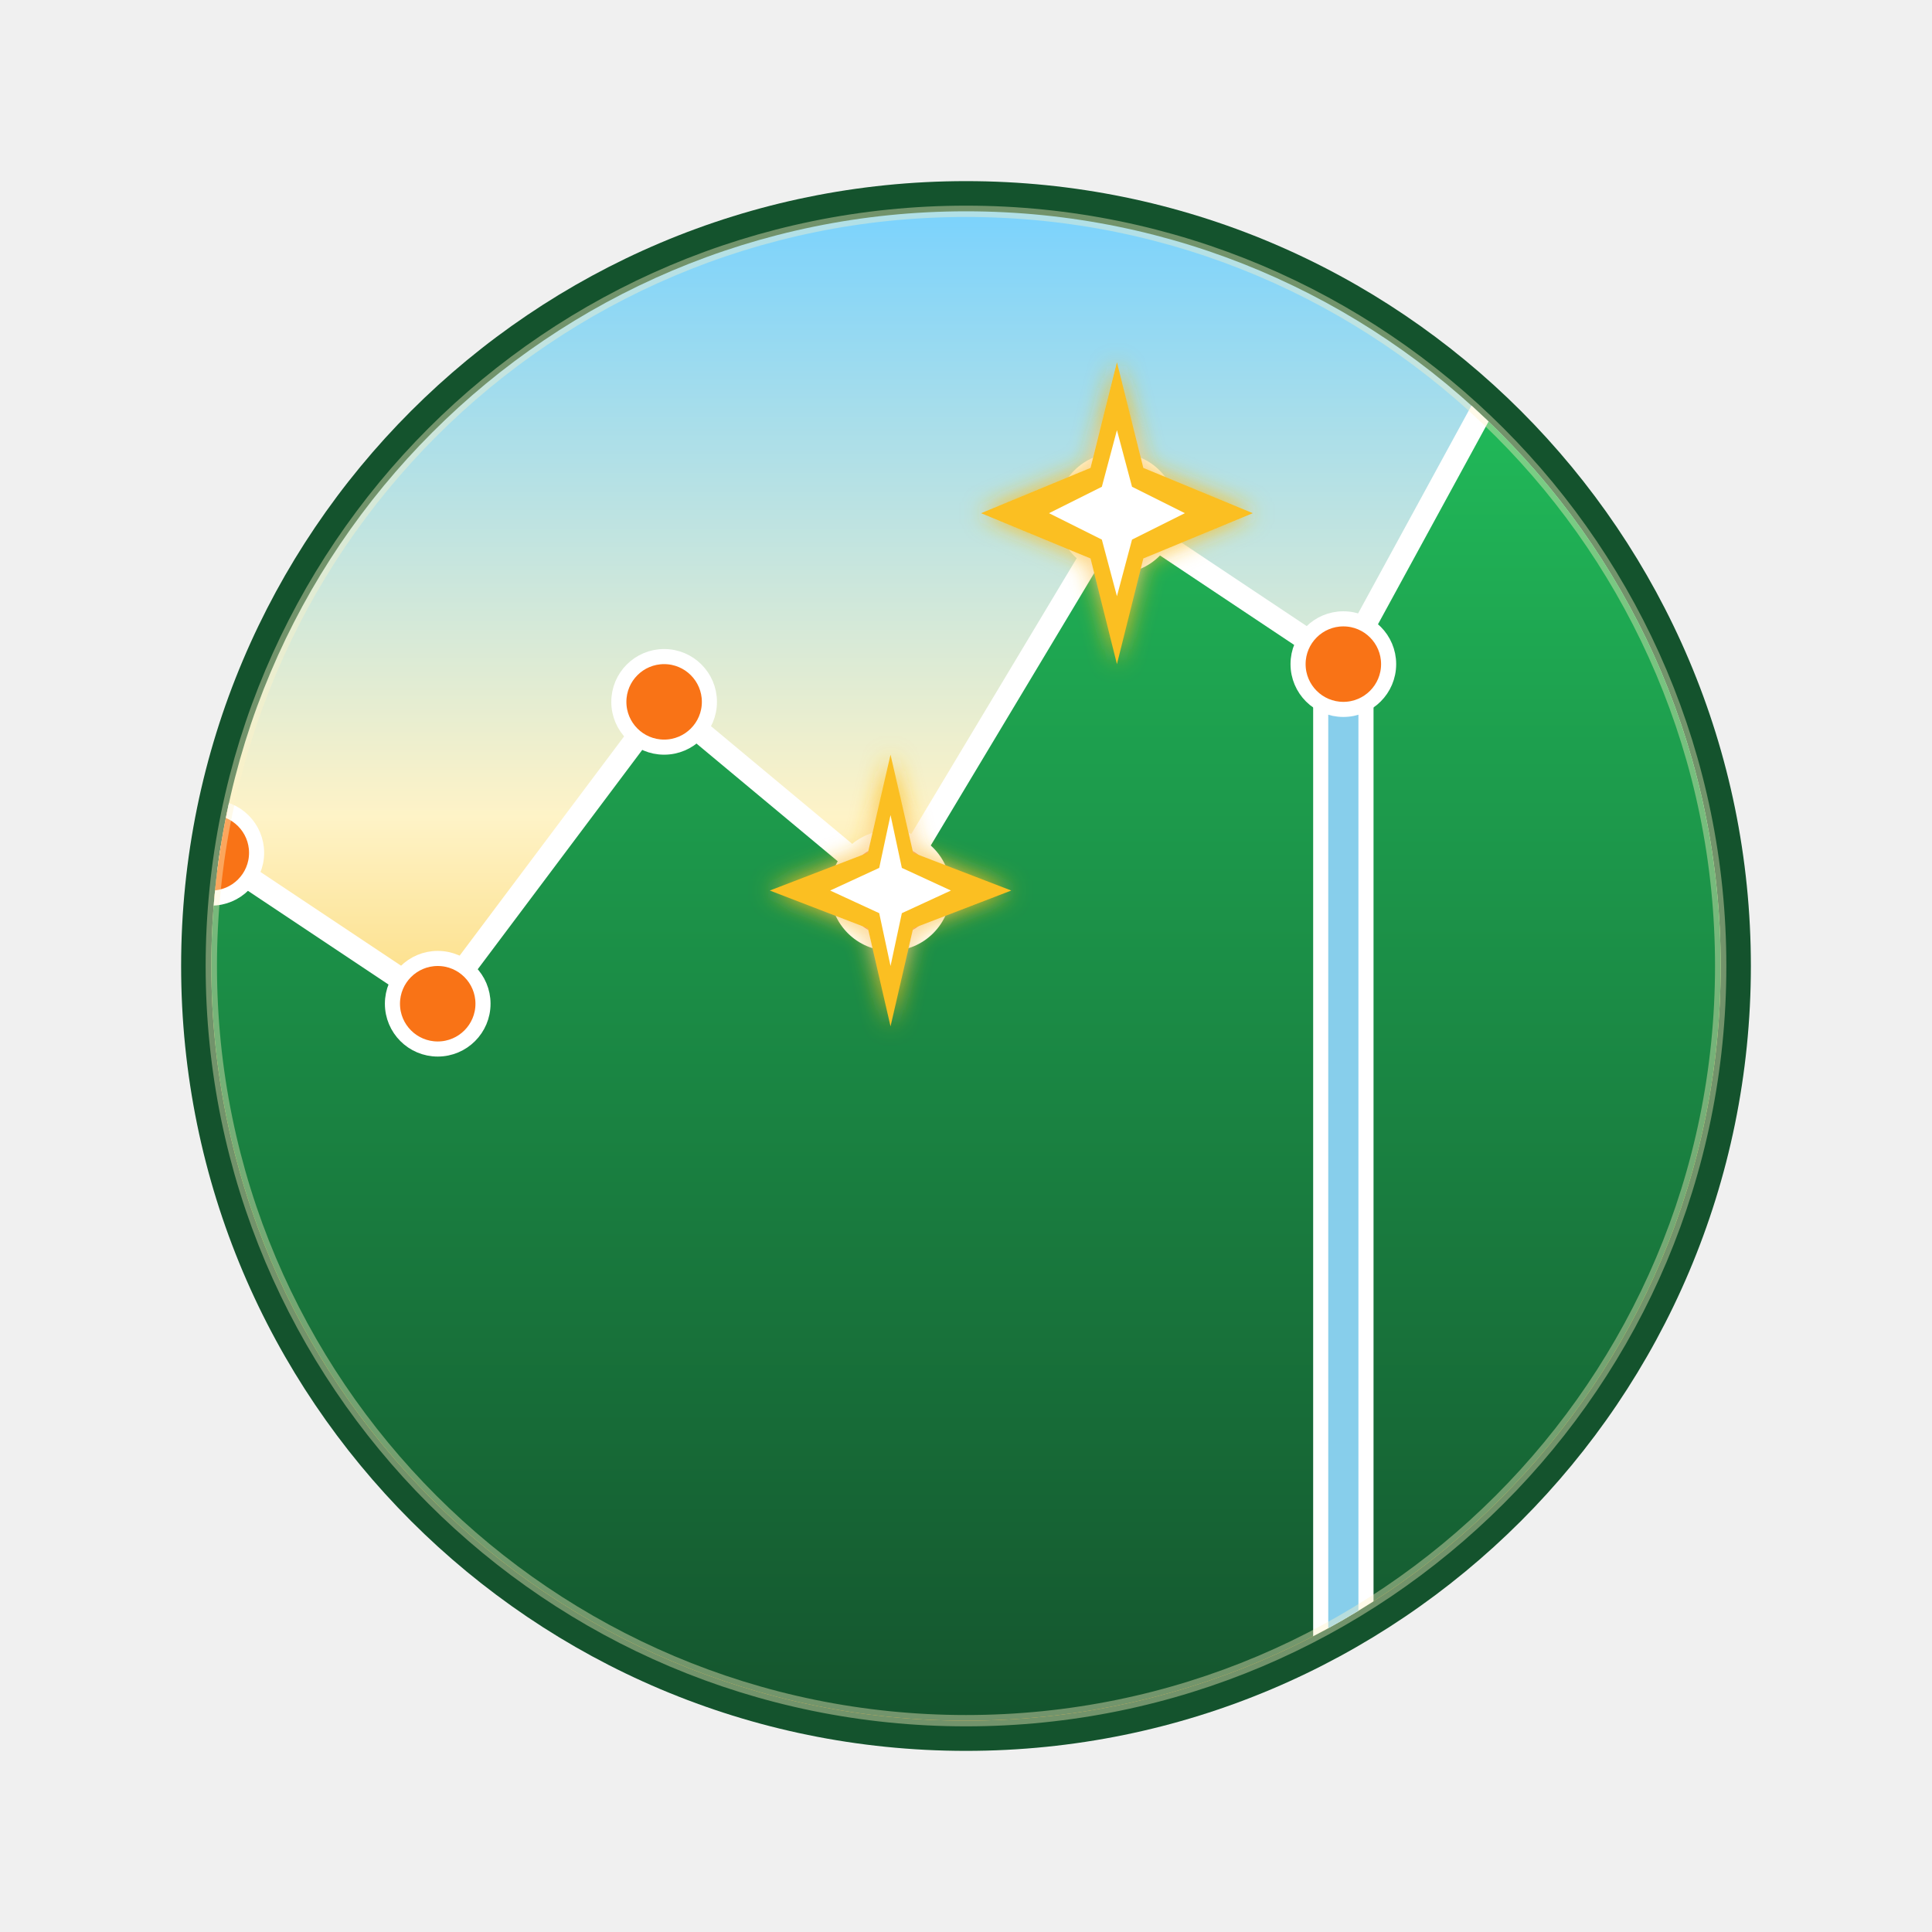
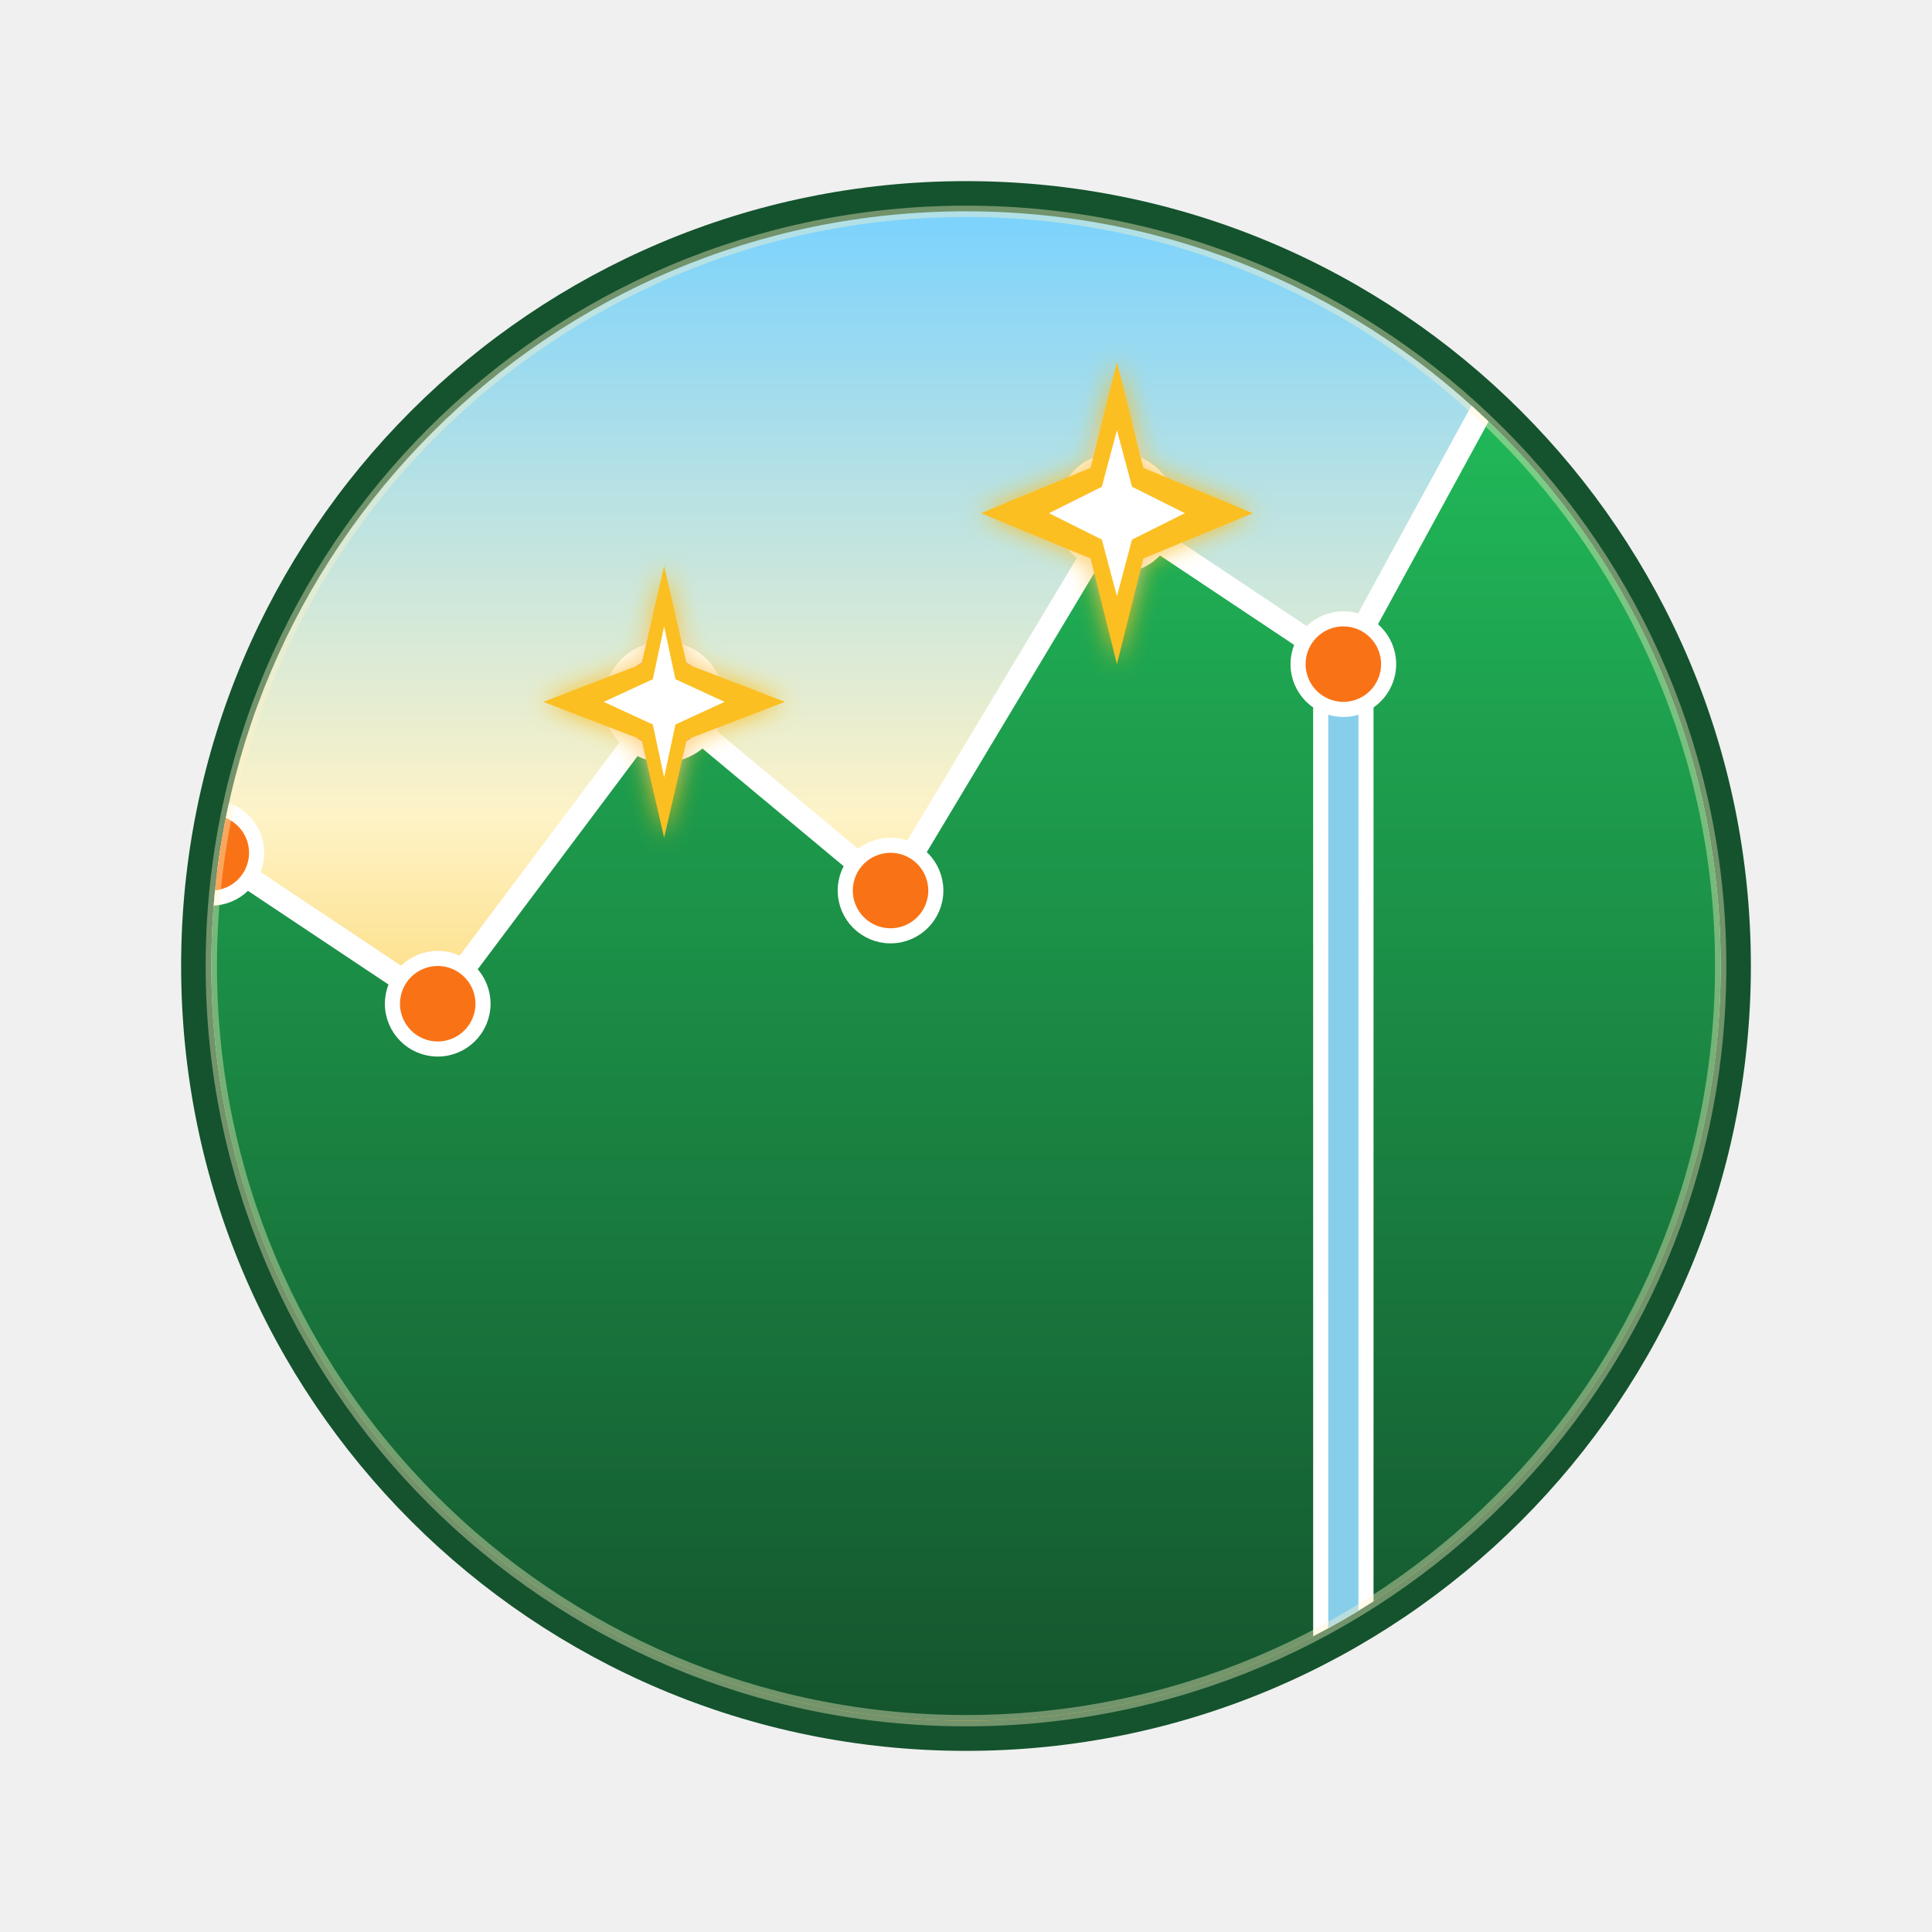
<svg xmlns="http://www.w3.org/2000/svg" viewBox="0 0 512 512">
  <defs>
    <linearGradient id="skyGradient" x1="0%" y1="0%" x2="0%" y2="100%">
      <stop offset="0%" stop-color="#7dd3fc" />
      <stop offset="40%" stop-color="#fef3c7" />
      <stop offset="70%" stop-color="#fbbf24" />
      <stop offset="100%" stop-color="#f59e0b" />
    </linearGradient>
    <linearGradient id="mountainGradient" x1="0%" y1="0%" x2="0%" y2="100%">
      <stop offset="0%" stop-color="#22c55e" />
      <stop offset="100%" stop-color="#14532d" />
    </linearGradient>
    <filter id="sparkleGlow" x="-50%" y="-50%" width="200%" height="200%">
      <feGaussianBlur stdDeviation="3" result="blur" />
      <feMerge>
        <feMergeNode in="blur" />
        <feMergeNode in="SourceGraphic" />
      </feMerge>
    </filter>
    <clipPath id="iconClip">
      <circle cx="256" cy="256" r="200" />
    </clipPath>
  </defs>
  <circle cx="256" cy="256" r="208" fill="#14532d" />
  <circle cx="256" cy="256" r="200" fill="url(#skyGradient)" />
  <ellipse cx="256" cy="304" rx="140" ry="60" fill="#fbbf24" opacity="0.4" />
  <g clip-path="url(#iconClip)">
    <path d="M56 460               L56 226               L116 266               L176 186               L236 236               L296 136               L356 176               L416 66               L456 106              L456 460 Z" fill="url(#mountainGradient)" />
    <line x1="356" y1="186" x2="356" y2="460" stroke="#ffffff" stroke-width="16" stroke-linecap="round" />
    <line x1="356" y1="186" x2="356" y2="460" stroke="#87CEEB" stroke-width="8" stroke-linecap="round" />
    <polyline points="56,226 116,266 176,186 236,236 296,136 356,176 416,66 456,106" fill="none" stroke="#ffffff" stroke-width="6" stroke-linecap="round" stroke-linejoin="round" />
    <circle cx="56" cy="226" r="12" fill="#f97316" stroke="#ffffff" stroke-width="4" />
    <circle cx="116" cy="266" r="12" fill="#f97316" stroke="#ffffff" stroke-width="4" />
-     <circle cx="176" cy="186" r="12" fill="#f97316" stroke="#ffffff" stroke-width="4" />
+     <circle cx="236" cy="236" r="12" fill="#f97316" stroke="#ffffff" stroke-width="4" />
    <circle cx="356" cy="176" r="12" fill="#f97316" stroke="#ffffff" stroke-width="4" />
    <circle cx="456" cy="106" r="12" fill="#f97316" stroke="#ffffff" stroke-width="4" />
-     <circle cx="236" cy="236" r="14" fill="#f97316" stroke="#ffffff" stroke-width="4" />
-     <g transform="translate(236, 236)" filter="url(#sparkleGlow)">
+     <circle cx="176" cy="186" r="14" fill="#f97316" stroke="#ffffff" stroke-width="4" />
+     <g transform="translate(176, 186)" filter="url(#sparkleGlow)">
      <path d="M0,-36 L6,-10 L32,0 L6,10 L0,36 L-6,10 L-32,0 L-6,-10 Z" fill="#fbbf24" />
      <path d="M0,-20 L3,-6 L16,0 L3,6 L0,20 L-3,6 L-16,0 L-3,-6 Z" fill="#ffffff" />
    </g>
    <circle cx="296" cy="136" r="14" fill="#f97316" stroke="#ffffff" stroke-width="4" />
    <g transform="translate(296, 136)" filter="url(#sparkleGlow)">
      <path d="M0,-40 L7,-12 L36,0 L7,12 L0,40 L-7,12 L-36,0 L-7,-12 Z" fill="#fbbf24" />
      <path d="M0,-22 L4,-7 L18,0 L4,7 L0,22 L-4,7 L-18,0 L-4,-7 Z" fill="#ffffff" />
    </g>
    <circle cx="416" cy="66" r="16" fill="#f97316" stroke="#ffffff" stroke-width="4" />
    <g transform="translate(416, 66)" filter="url(#sparkleGlow)">
      <path d="M0,-48 L8,-14 L44,0 L8,14 L0,48 L-8,14 L-44,0 L-8,-14 Z" fill="#fbbf24" />
      <path d="M0,-28 L5,-9 L24,0 L5,9 L0,28 L-5,9 L-24,0 L-5,-9 Z" fill="#ffffff" />
    </g>
  </g>
  <circle cx="256" cy="256" r="200" fill="none" stroke="#fef3c7" stroke-width="3" opacity="0.4" />
</svg>
